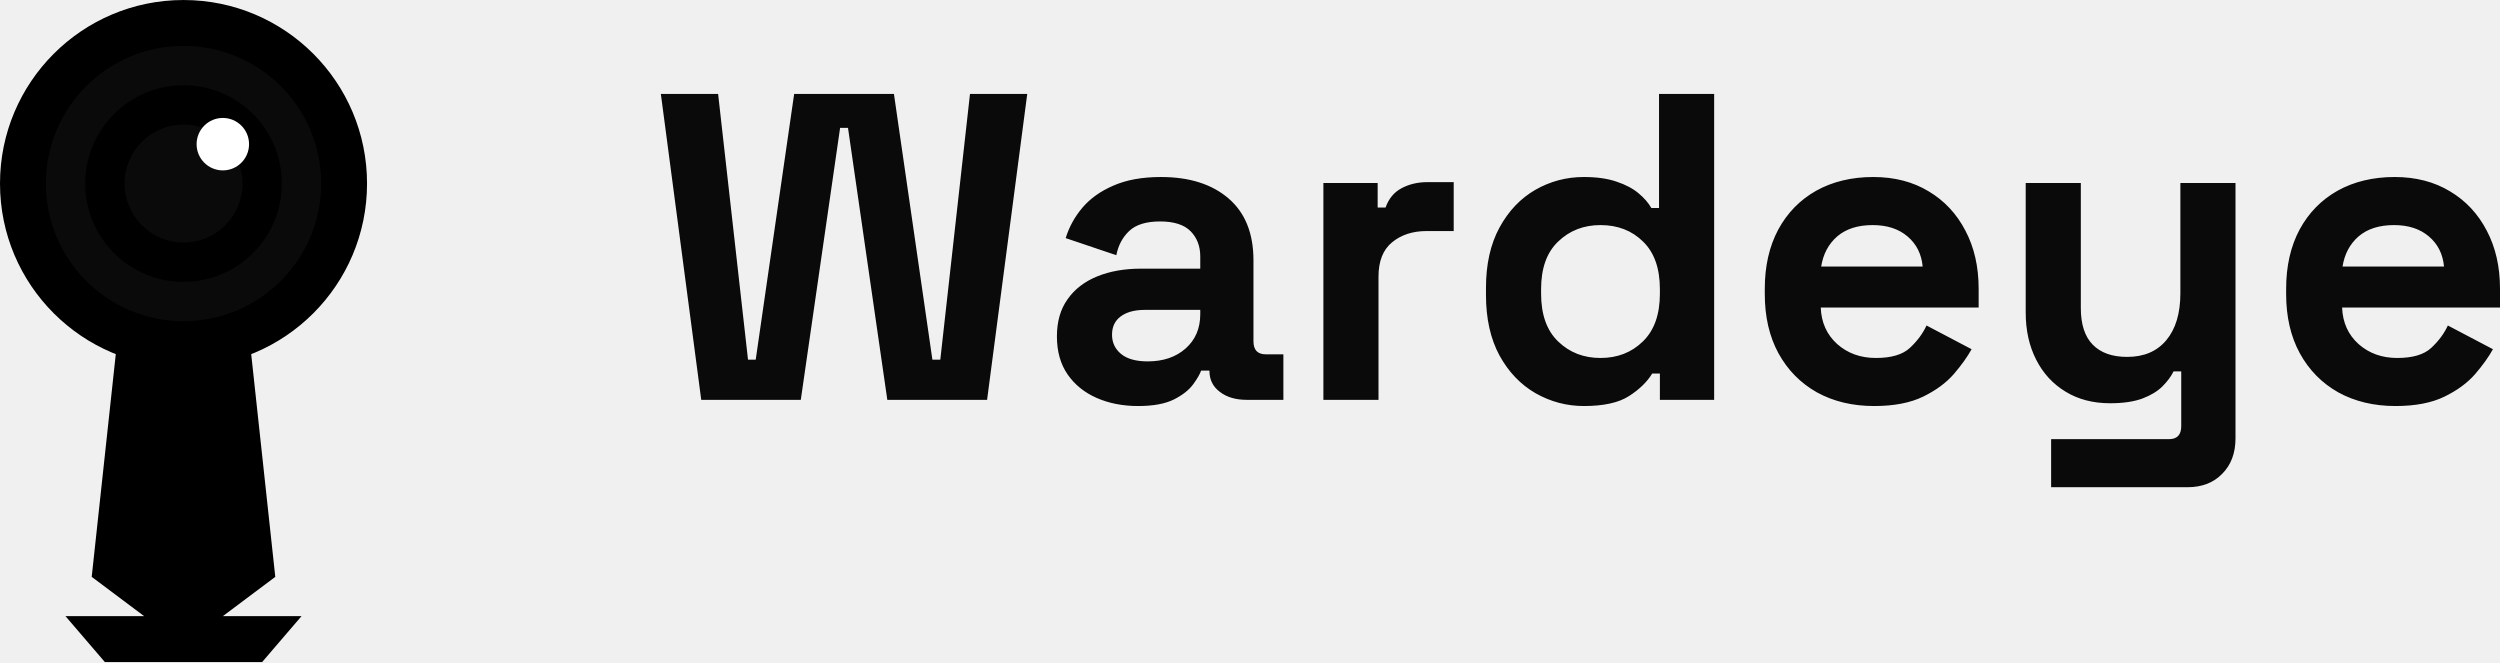
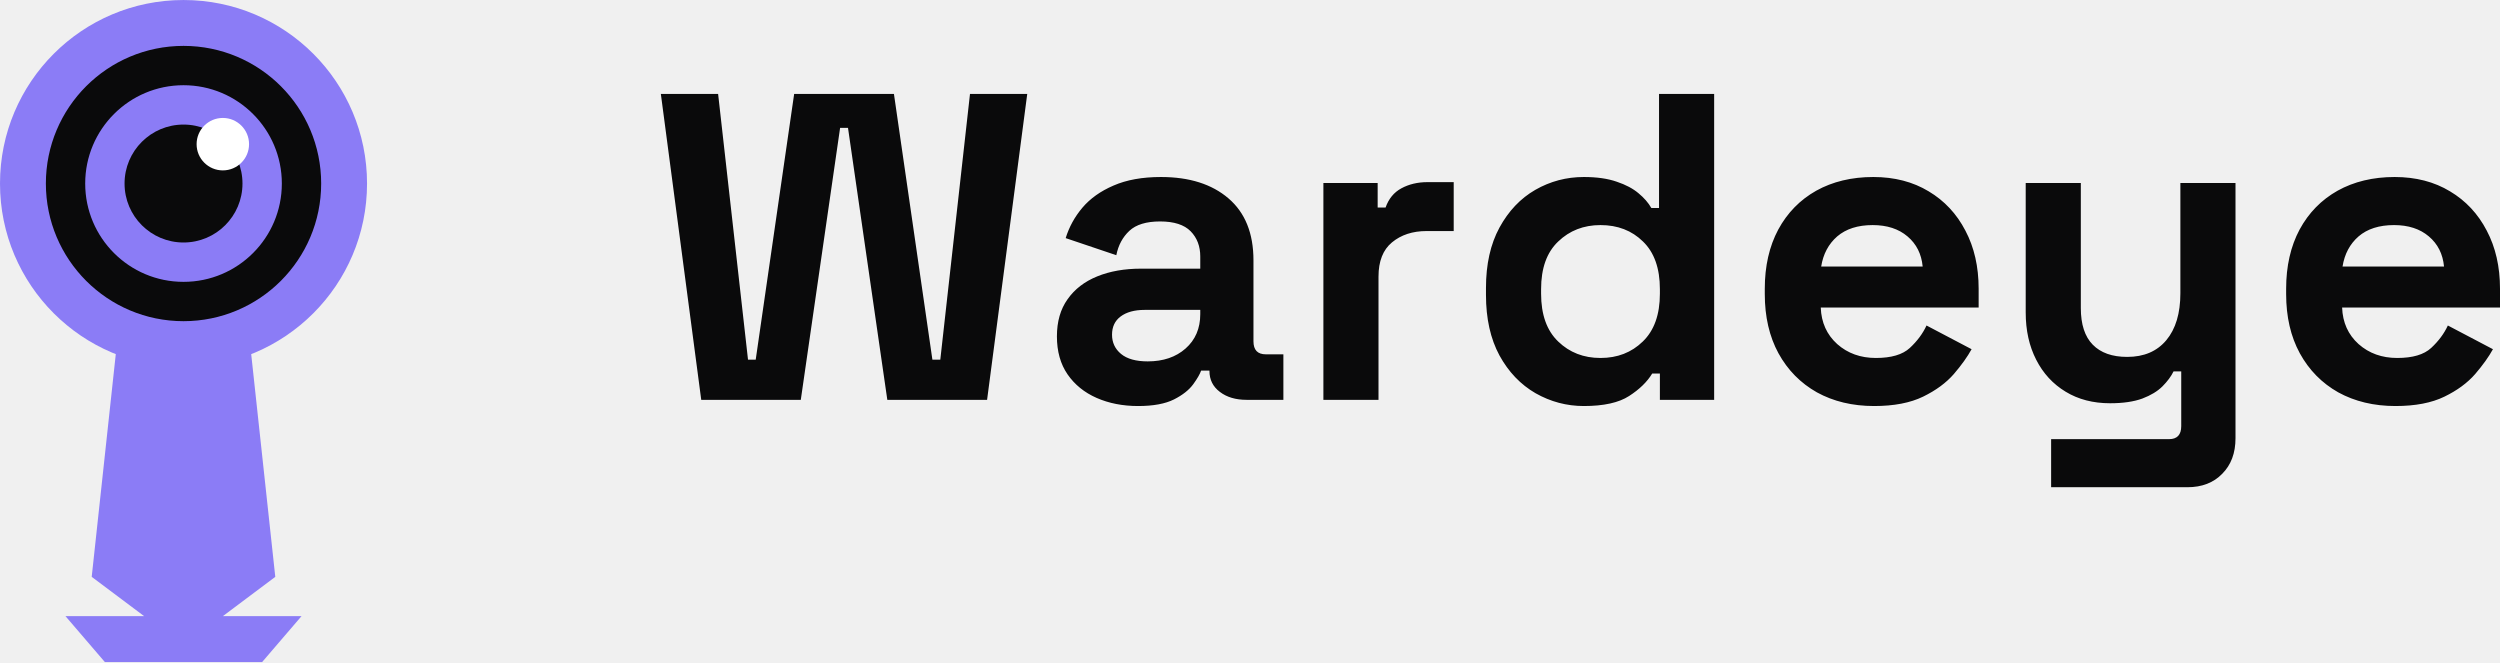
<svg xmlns="http://www.w3.org/2000/svg" viewBox="0 0 365.682 96.836" width="365.68" height="96.84" role="img" aria-label="Wardeye">
-   <path fill="#000000" d="M 17.250 48.898 L 13.414 84.375 L 21.086 90.125 L 32.594 90.125 L 40.266 84.375 L 36.430 48.898Z M 9.578 90.125 L 44.102 90.125 L 38.344 96.836 L 15.336 96.836Z" />
-   <circle cx="26.844" cy="26.844" r="26.844" fill="#000000" />
+   <path fill="#8B7CF6" d="M 17.250 48.898 L 13.414 84.375 L 21.086 90.125 L 32.594 90.125 L 40.266 84.375 L 36.430 48.898Z M 9.578 90.125 L 44.102 90.125 L 38.344 96.836 L 15.336 96.836Z" />
+   <circle cx="26.844" cy="26.844" r="26.844" fill="#8B7CF6" />
  <circle cx="26.844" cy="26.844" r="17.258" fill="none" stroke="#0A0A0B" stroke-width="5.753" />
  <circle cx="26.844" cy="26.844" r="8.625" fill="#0A0A0B" />
  <circle cx="32.594" cy="21.086" r="3.836" fill="#FFFFFF" />
  <path fill="#0A0A0B" d="M 102.572 58.483 L 96.664 13.733 L 105.040 13.733 L 109.414 52.609 L 110.540 52.609 L 116.164 13.733 L 130.758 13.733 L 136.384 52.609 L 137.540 52.609 L 141.884 13.733 L 150.258 13.733 L 144.384 58.483 L 129.790 58.483 L 124.040 18.703 L 122.884 18.703 L 117.134 58.483Z M 102.572 58.483 M 166.474 59.389 C 164.224 59.389 162.200 58.991 160.410 58.203 C 158.614 57.413 157.200 56.265 156.160 54.765 C 155.114 53.249 154.598 51.389 154.598 49.203 C 154.598 47.037 155.114 45.225 156.160 43.765 C 157.200 42.287 158.646 41.171 160.504 40.421 C 162.356 39.671 164.480 39.295 166.880 39.295 L 175.566 39.295 L 175.566 37.515 C 175.566 36.015 175.098 34.787 174.160 33.827 C 173.224 32.873 171.730 32.389 169.692 32.389 C 167.668 32.389 166.168 32.851 165.192 33.765 C 164.208 34.687 163.574 35.873 163.286 37.327 L 155.880 34.827 C 156.380 33.203 157.192 31.725 158.316 30.389 C 159.458 29.037 160.980 27.953 162.880 27.139 C 164.770 26.311 167.082 25.889 169.816 25.889 C 173.980 25.889 177.270 26.937 179.692 29.015 C 182.130 31.101 183.348 34.123 183.348 38.077 L 183.348 49.921 C 183.348 51.195 183.950 51.827 185.160 51.827 L 187.724 51.827 L 187.724 58.483 L 182.348 58.483 C 180.762 58.483 179.458 58.101 178.442 57.327 C 177.418 56.561 176.910 55.537 176.910 54.265 L 176.910 54.203 L 175.692 54.203 C 175.520 54.703 175.138 55.373 174.536 56.203 C 173.926 57.037 172.988 57.781 171.724 58.421 C 170.450 59.061 168.700 59.389 166.474 59.389Z M 167.880 52.859 C 170.146 52.859 171.988 52.233 173.410 50.983 C 174.848 49.717 175.566 48.037 175.566 45.953 L 175.566 45.327 L 167.442 45.327 C 165.942 45.327 164.762 45.655 163.910 46.295 C 163.074 46.921 162.660 47.811 162.660 48.953 C 162.660 50.101 163.098 51.037 163.974 51.765 C 164.864 52.499 166.168 52.859 167.880 52.859Z M 167.880 52.859 M 193.576 58.483 L 193.576 26.765 L 201.514 26.765 L 201.514 30.359 L 202.670 30.359 C 203.124 29.069 203.896 28.131 204.982 27.545 C 206.084 26.945 207.358 26.639 208.796 26.639 L 212.638 26.639 L 212.638 33.795 L 208.670 33.795 C 206.624 33.795 204.936 34.351 203.608 35.453 C 202.296 36.537 201.638 38.203 201.638 40.453 L 201.638 58.483Z M 193.576 58.483 M 231.670 59.389 C 229.170 59.389 226.812 58.765 224.608 57.515 C 222.420 56.249 220.656 54.405 219.328 51.983 C 218.014 49.545 217.358 46.601 217.358 43.139 L 217.358 42.109 C 217.358 38.655 218.014 35.717 219.328 33.295 C 220.656 30.859 222.406 29.015 224.578 27.765 C 226.764 26.515 229.124 25.889 231.670 25.889 C 233.584 25.889 235.186 26.123 236.484 26.577 C 237.796 27.015 238.858 27.577 239.670 28.265 C 240.484 28.937 241.108 29.655 241.546 30.421 L 242.670 30.421 L 242.670 13.733 L 250.734 13.733 L 250.734 58.483 L 242.796 58.483 L 242.796 54.639 L 241.670 54.639 C 240.936 55.851 239.812 56.945 238.296 57.921 C 236.796 58.897 234.584 59.389 231.670 59.389Z M 234.108 52.359 C 236.584 52.359 238.648 51.561 240.296 49.953 C 241.960 48.351 242.796 46.015 242.796 42.953 L 242.796 42.295 C 242.796 39.233 241.968 36.913 240.328 35.327 C 238.702 33.725 236.624 32.921 234.108 32.921 C 231.648 32.921 229.584 33.725 227.920 35.327 C 226.250 36.913 225.420 39.233 225.420 42.295 L 225.420 42.953 C 225.420 46.015 226.250 48.351 227.920 49.953 C 229.584 51.561 231.648 52.359 234.108 52.359Z M 234.108 52.359 M 274.140 59.389 C 270.968 59.389 268.180 58.717 265.766 57.389 C 263.368 56.037 261.492 54.131 260.140 51.671 C 258.804 49.217 258.140 46.327 258.140 43.015 L 258.140 42.233 C 258.140 38.921 258.798 36.037 260.110 33.577 C 261.438 31.123 263.298 29.225 265.672 27.889 C 268.062 26.561 270.844 25.889 274.016 25.889 C 277.118 25.889 279.812 26.593 282.110 27.983 C 284.422 29.359 286.212 31.281 287.484 33.733 C 288.774 36.171 289.422 39.007 289.422 42.233 L 289.422 44.983 L 266.328 44.983 C 266.406 47.171 267.212 48.953 268.734 50.327 C 270.274 51.687 272.156 52.359 274.390 52.359 C 276.640 52.359 278.298 51.873 279.360 50.889 C 280.438 49.889 281.250 48.795 281.798 47.609 L 288.390 51.077 C 287.782 52.187 286.922 53.389 285.798 54.703 C 284.672 55.999 283.172 57.101 281.298 58.015 C 279.422 58.929 277.032 59.389 274.140 59.389Z M 266.390 38.983 L 281.234 38.983 C 281.062 37.155 280.328 35.687 279.016 34.577 C 277.718 33.475 276.024 32.921 273.922 32.921 C 271.750 32.921 270.024 33.475 268.734 34.577 C 267.462 35.687 266.680 37.155 266.390 38.983Z M 266.390 38.983 M 300.024 71.265 L 300.024 64.233 L 317.274 64.233 C 318.462 64.233 319.056 63.593 319.056 62.327 L 319.056 54.327 L 317.930 54.327 C 317.570 55.061 317.032 55.787 316.306 56.515 C 315.594 57.225 314.618 57.819 313.368 58.295 C 312.134 58.749 310.562 58.983 308.648 58.983 C 306.164 58.983 304.000 58.421 302.148 57.295 C 300.290 56.171 298.852 54.609 297.836 52.609 C 296.812 50.609 296.306 48.311 296.306 45.703 L 296.306 26.765 L 304.368 26.765 L 304.368 45.045 C 304.368 47.445 304.946 49.233 306.118 50.421 C 307.282 51.609 308.962 52.203 311.148 52.203 C 313.602 52.203 315.508 51.389 316.868 49.765 C 318.242 48.123 318.930 45.827 318.930 42.889 L 318.930 26.765 L 326.992 26.765 L 326.992 64.109 C 326.992 66.273 326.344 67.999 325.056 69.295 C 323.782 70.609 322.086 71.265 319.962 71.265Z M 300.024 71.265 M 350.400 59.389 C 347.228 59.389 344.440 58.717 342.024 57.389 C 339.626 56.037 337.752 54.131 336.400 51.671 C 335.064 49.217 334.400 46.327 334.400 43.015 L 334.400 42.233 C 334.400 38.921 335.056 36.037 336.368 33.577 C 337.696 31.123 339.556 29.225 341.932 27.889 C 344.322 26.561 347.104 25.889 350.274 25.889 C 353.376 25.889 356.072 26.593 358.368 27.983 C 360.682 29.359 362.470 31.281 363.744 33.733 C 365.032 36.171 365.682 39.007 365.682 42.233 L 365.682 44.983 L 342.588 44.983 C 342.666 47.171 343.470 48.953 344.994 50.327 C 346.532 51.687 348.416 52.359 350.650 52.359 C 352.900 52.359 354.556 51.873 355.618 50.889 C 356.696 49.889 357.510 48.795 358.056 47.609 L 364.650 51.077 C 364.040 52.187 363.182 53.389 362.056 54.703 C 360.932 55.999 359.432 57.101 357.556 58.015 C 355.682 58.929 353.290 59.389 350.400 59.389Z M 342.650 38.983 L 357.494 38.983 C 357.322 37.155 356.588 35.687 355.274 34.577 C 353.978 33.475 352.282 32.921 350.182 32.921 C 348.010 32.921 346.282 33.475 344.994 34.577 C 343.720 35.687 342.940 37.155 342.650 38.983Z M 342.650 38.983" />
</svg>
